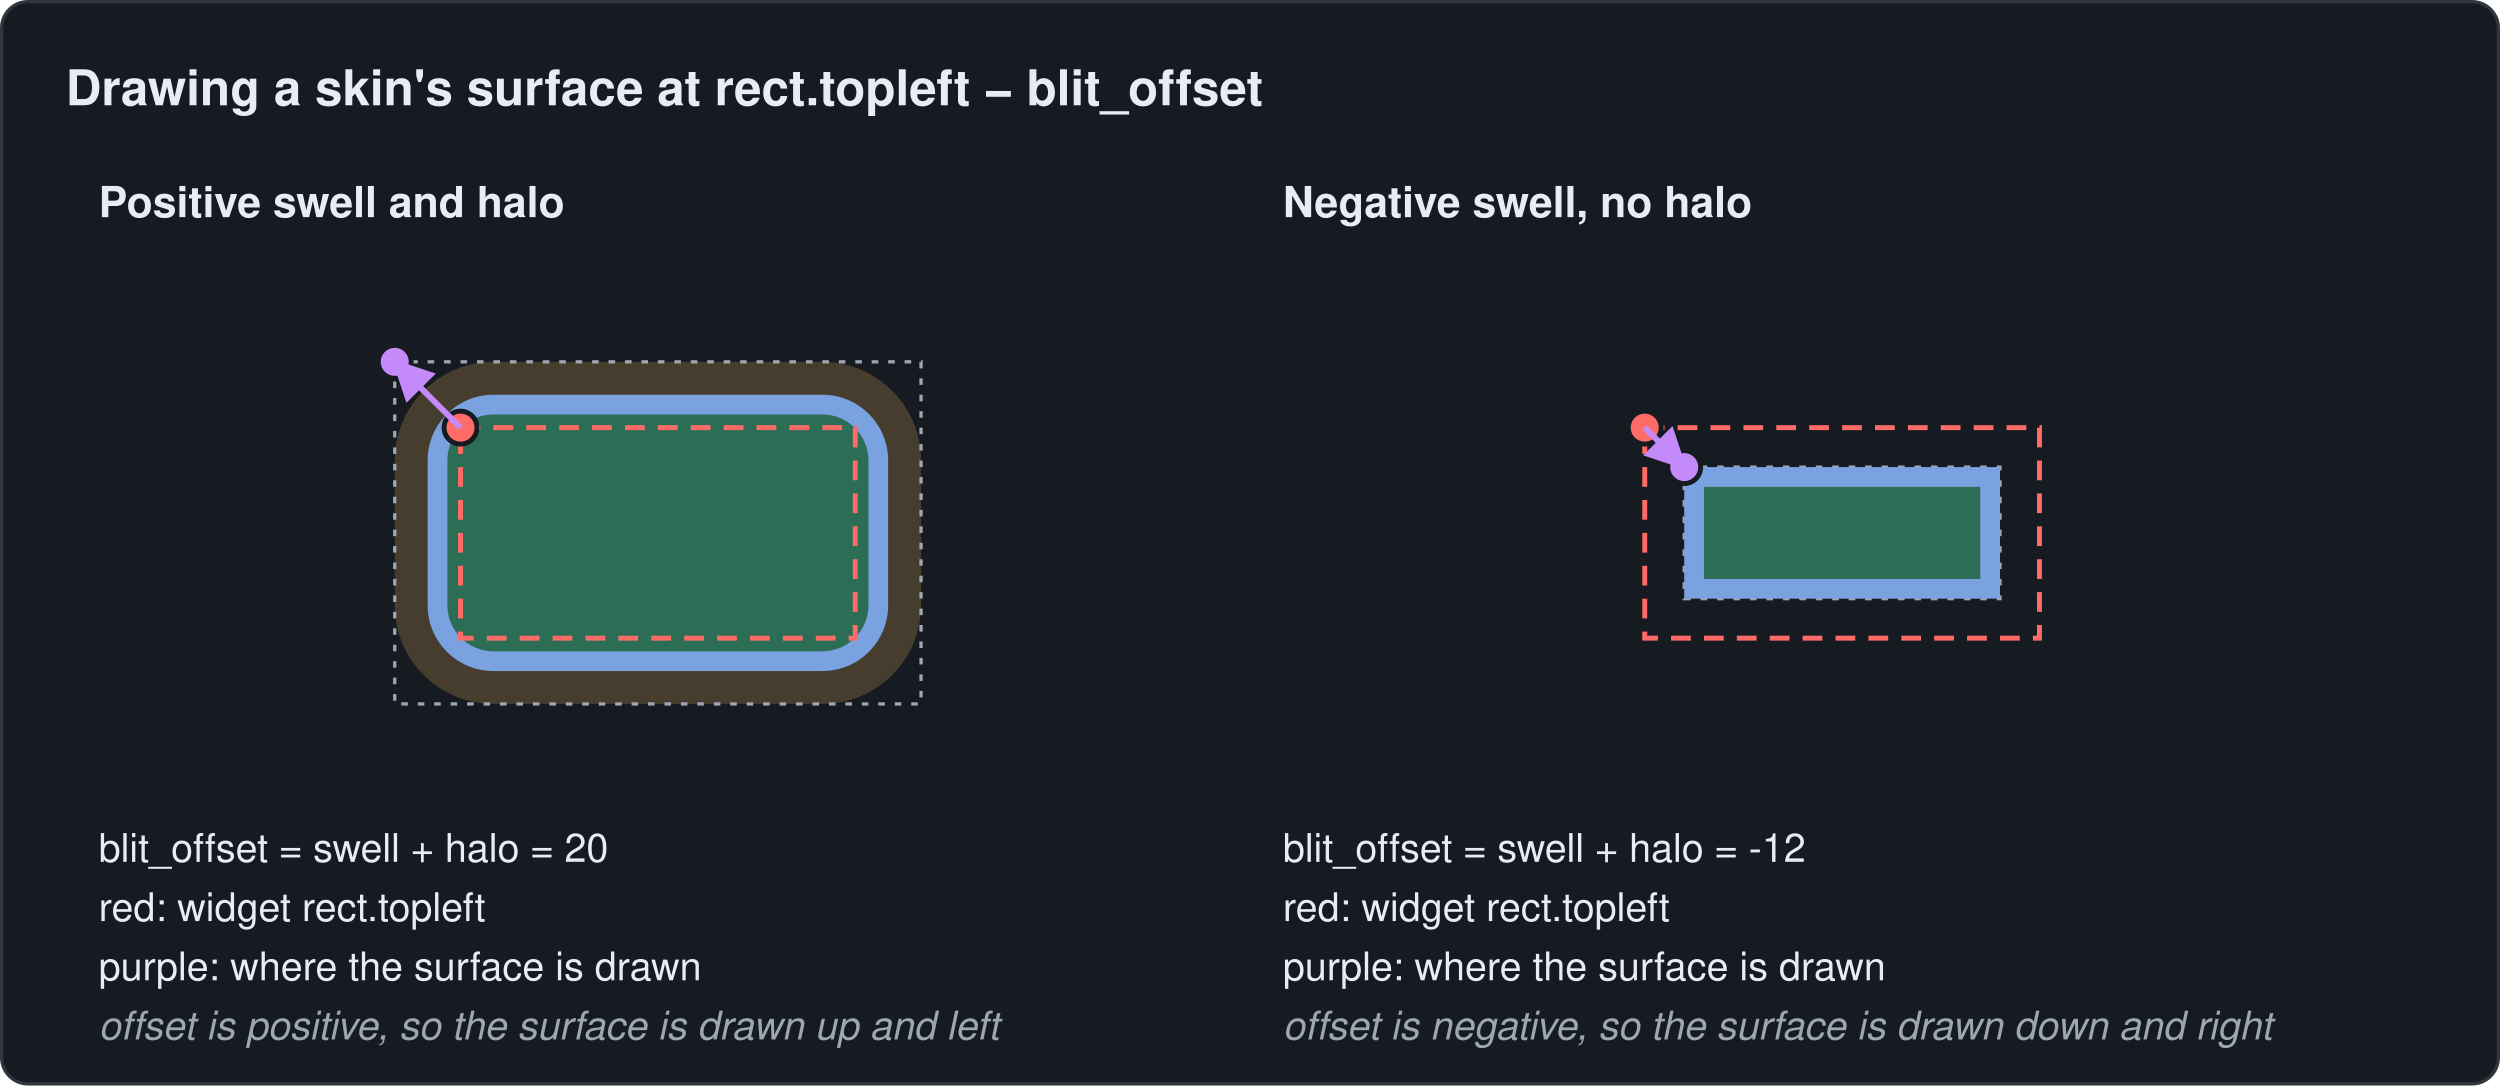
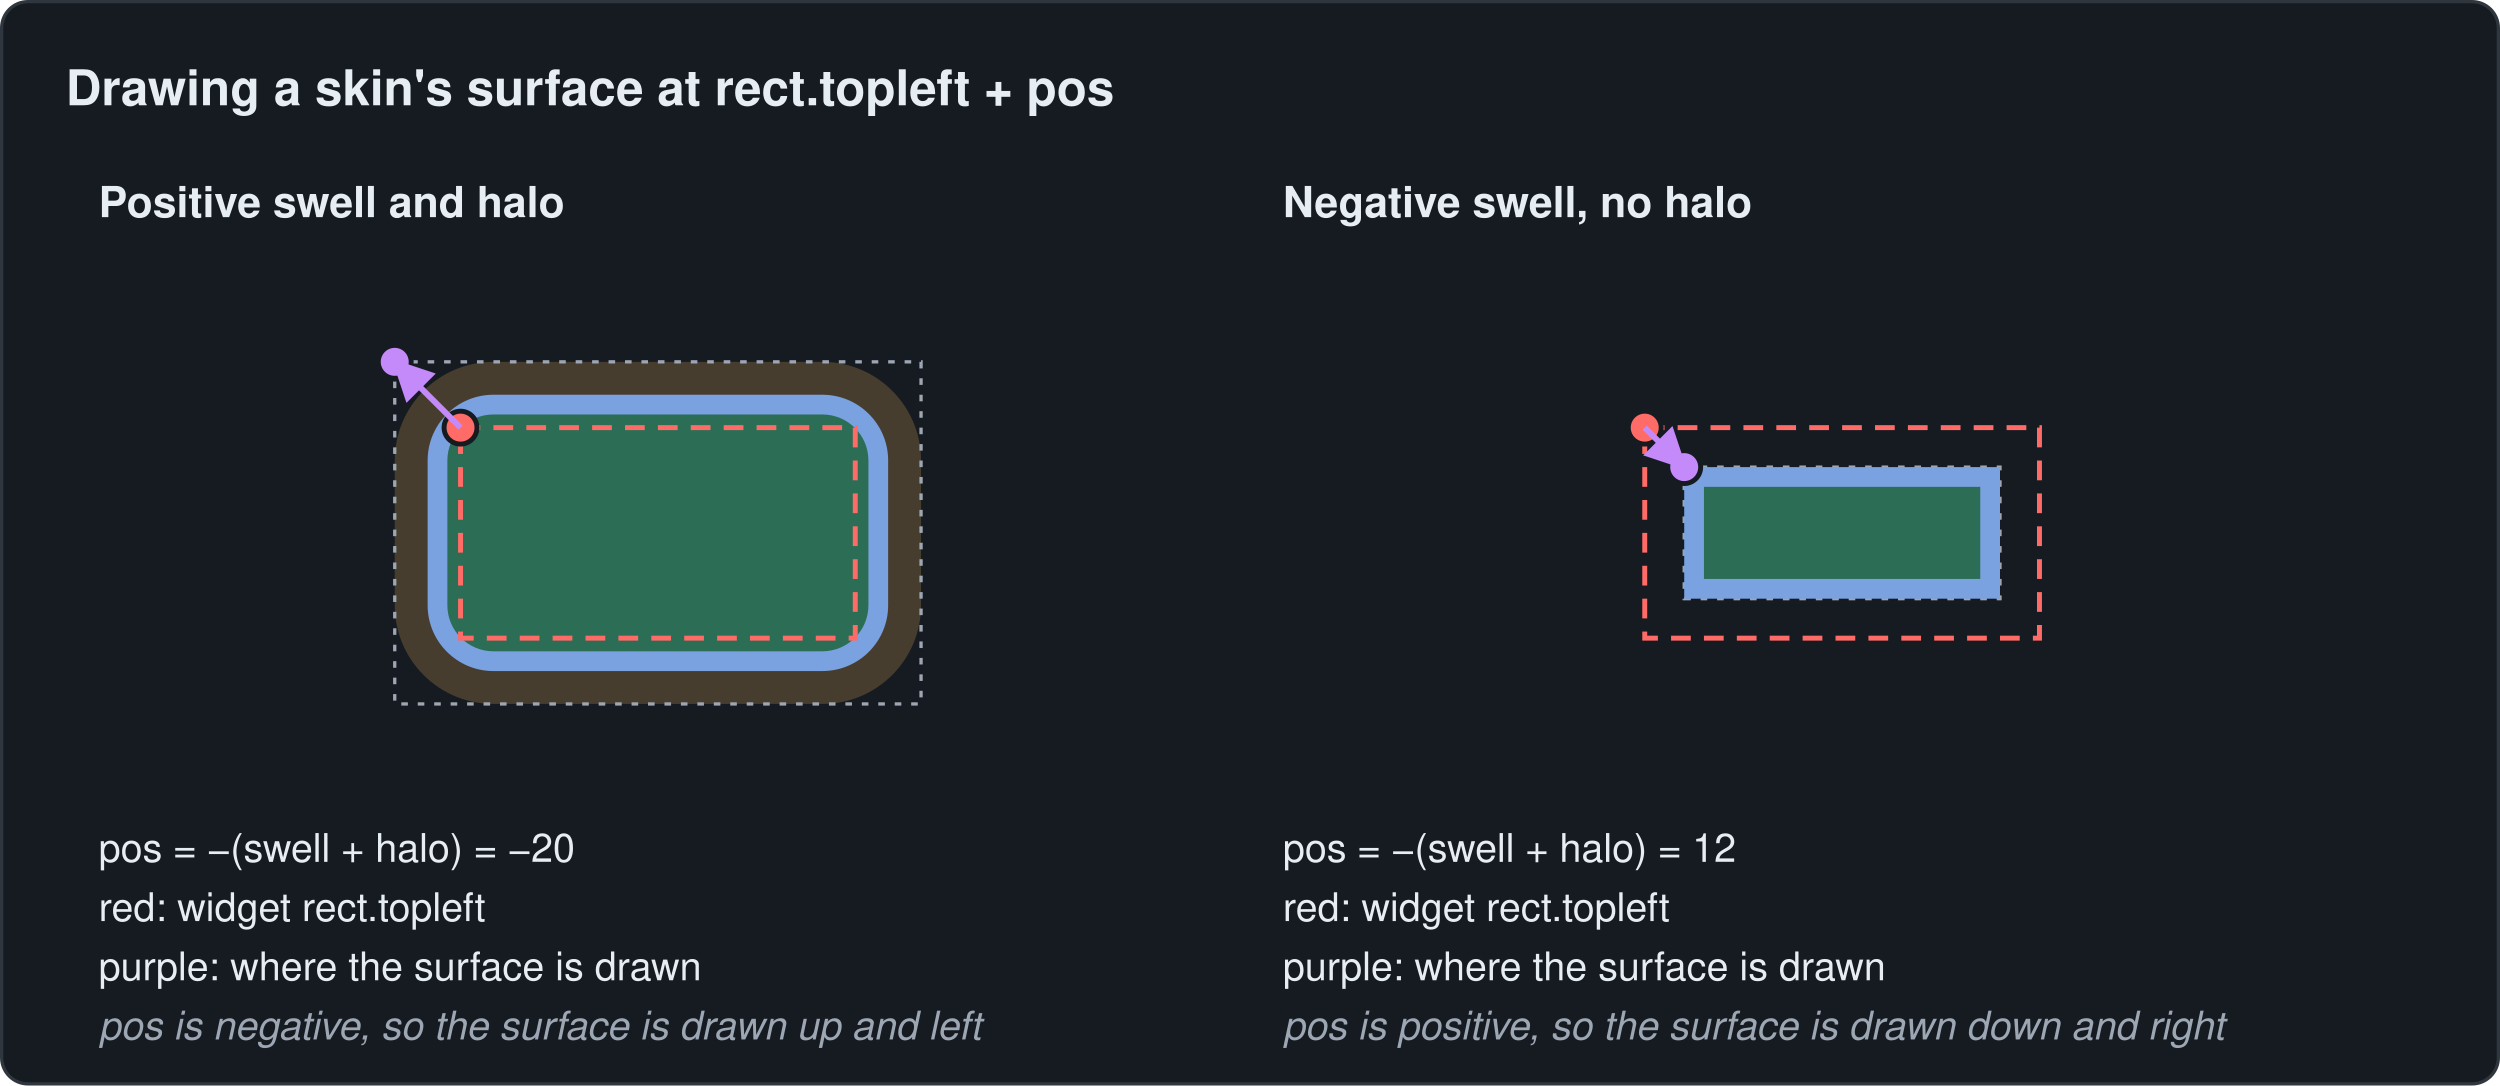
- <svg xmlns="http://www.w3.org/2000/svg" width="760" height="330" viewBox="0 0 760 330" role="img" aria-label="Drawing a skin surface at rect.topleft minus blit_offset">
+ <svg xmlns="http://www.w3.org/2000/svg" width="760" height="330" viewBox="0 0 760 330" role="img" aria-label="Drawing a skin surface at rect.topleft plus pos">
  <style>
    .card  { fill: #161b22; stroke: #30363d; stroke-width: 1; }
    .text  { font-family: "Segoe UI", Helvetica, Arial, sans-serif; fill: #e6edf3; }
    .title { font-size: 15px; font-weight: 700; }
    .label { font-size: 13px; font-weight: 600; }
    .small { font-size: 12px; }
    .muted { fill: #9da7b3; font-style: italic; }
    .parent { fill: #7aa2e0; fill-opacity: 0.14; stroke: #7aa2e0; stroke-width: 2; }
    .child  { fill: #f0b85a; fill-opacity: 0.20; stroke: #f0b85a; stroke-width: 1.5; }
    .ghost  { fill: none; stroke: #f0b85a; stroke-width: 1.2; stroke-dasharray: 4 3; opacity: 0.6; }
    .dot    { fill: #ff6b66; stroke: #161b22; stroke-width: 1.5; }
    .pdot   { fill: #c58af9; stroke: #161b22; stroke-width: 1.5; }
    .margin { stroke: #4cc38a; stroke-width: 1.8; fill: none; }
    .offset { stroke: #c58af9; stroke-width: 1.8; fill: none; }
    .mtext  { fill: #4cc38a; font-size: 12px; font-weight: 600; font-family: "Segoe UI", Helvetica, Arial, sans-serif; }
    .otext  { fill: #c58af9; font-size: 12px; font-weight: 600; font-family: "Segoe UI", Helvetica, Arial, sans-serif; }
    .wtext  { font-family: "Segoe UI", Helvetica, Arial, sans-serif; fill: #e6edf3; font-size: 11px; font-weight: 600; }
    .halo     { fill: #f0b85a; fill-opacity: 0.22; }
    .surface  { fill: none; stroke: #9da7b3; stroke-width: 1; stroke-dasharray: 2 3; }
    .border   { fill: #7aa2e0; }
    .body     { fill: #2b6e55; }
    .wrect    { fill: none; stroke: #ff6b66; stroke-width: 1.5; stroke-dasharray: 6 4; }
    .sep      { stroke: #30363d; stroke-width: 1; }
  </style>
  <defs>
    <marker id="ag" viewBox="0 0 10 10" refX="9" refY="5" markerWidth="7" markerHeight="7" orient="auto-start-reverse">
      <path d="M0,0 L10,5 L0,10 z" fill="#4cc38a" />
    </marker>
    <marker id="ap" viewBox="0 0 10 10" refX="9" refY="5" markerWidth="7" markerHeight="7" orient="auto-start-reverse">
      <path d="M0,0 L10,5 L0,10 z" fill="#c58af9" />
    </marker>
  </defs>
  <rect class="card" x="0.5" y="0.5" width="759" height="329" rx="8" />
-   <text class="text title" x="20" y="32" text-anchor="start">Drawing a skin's surface at rect.topleft − blit_offset</text>
+   <text class="text title" x="20" y="32" text-anchor="start">Drawing a skin's surface at rect.topleft + pos</text>
  <text class="text label" x="30" y="66" text-anchor="start">Positive swell and halo</text>
  <rect class="halo" x="120" y="110" width="160" height="104" rx="30" />
  <rect class="surface" x="120" y="110" width="160" height="104" rx="0" />
  <rect class="border" x="130" y="120" width="140" height="84" rx="20" />
  <rect class="body" x="136" y="126" width="128" height="72" rx="14" />
  <rect class="wrect" x="140" y="130" width="120" height="64" rx="0" />
  <circle class="dot" cx="140" cy="130" r="5" />
  <circle class="pdot" cx="120" cy="110" r="5" />
  <line class="offset" x1="140" y1="130" x2="120" y2="110" marker-end="url(#ap)" />
-   <text class="text small" x="30" y="262" text-anchor="start">blit_offset = swell + halo = 20</text>
+   <text class="text small" x="30" y="262" text-anchor="start">pos = −(swell + halo) = −20</text>
  <text class="text small" x="30" y="280" text-anchor="start">red: widget rect.topleft</text>
  <text class="text small" x="30" y="298" text-anchor="start">purple: where the surface is drawn</text>
-   <text class="text small muted" x="30" y="316" text-anchor="start">offset is positive, so the surface is drawn up and left</text>
+   <text class="text small muted" x="30" y="316" text-anchor="start">pos is negative, so the surface is drawn up and left</text>
  <text class="text label" x="390" y="66" text-anchor="start">Negative swell, no halo</text>
  <rect class="surface" x="512" y="142" width="96" height="40" rx="0" />
  <rect class="border" x="512" y="142" width="96" height="40" rx="0" />
  <rect class="body" x="518" y="148" width="84" height="28" rx="0" />
  <rect class="wrect" x="500" y="130" width="120" height="64" rx="0" />
  <circle class="dot" cx="500" cy="130" r="5" />
  <circle class="pdot" cx="512" cy="142" r="5" />
  <line class="offset" x1="500" y1="130" x2="512" y2="142" marker-end="url(#ap)" />
-   <text class="text small" x="390" y="262" text-anchor="start">blit_offset = swell + halo = -12</text>
+   <text class="text small" x="390" y="262" text-anchor="start">pos = −(swell + halo) = 12</text>
  <text class="text small" x="390" y="280" text-anchor="start">red: widget rect.topleft</text>
  <text class="text small" x="390" y="298" text-anchor="start">purple: where the surface is drawn</text>
-   <text class="text small muted" x="390" y="316" text-anchor="start">offset is negative, so the surface is drawn down and right</text>
+   <text class="text small muted" x="390" y="316" text-anchor="start">pos is positive, so the surface is drawn down and right</text>
</svg>
